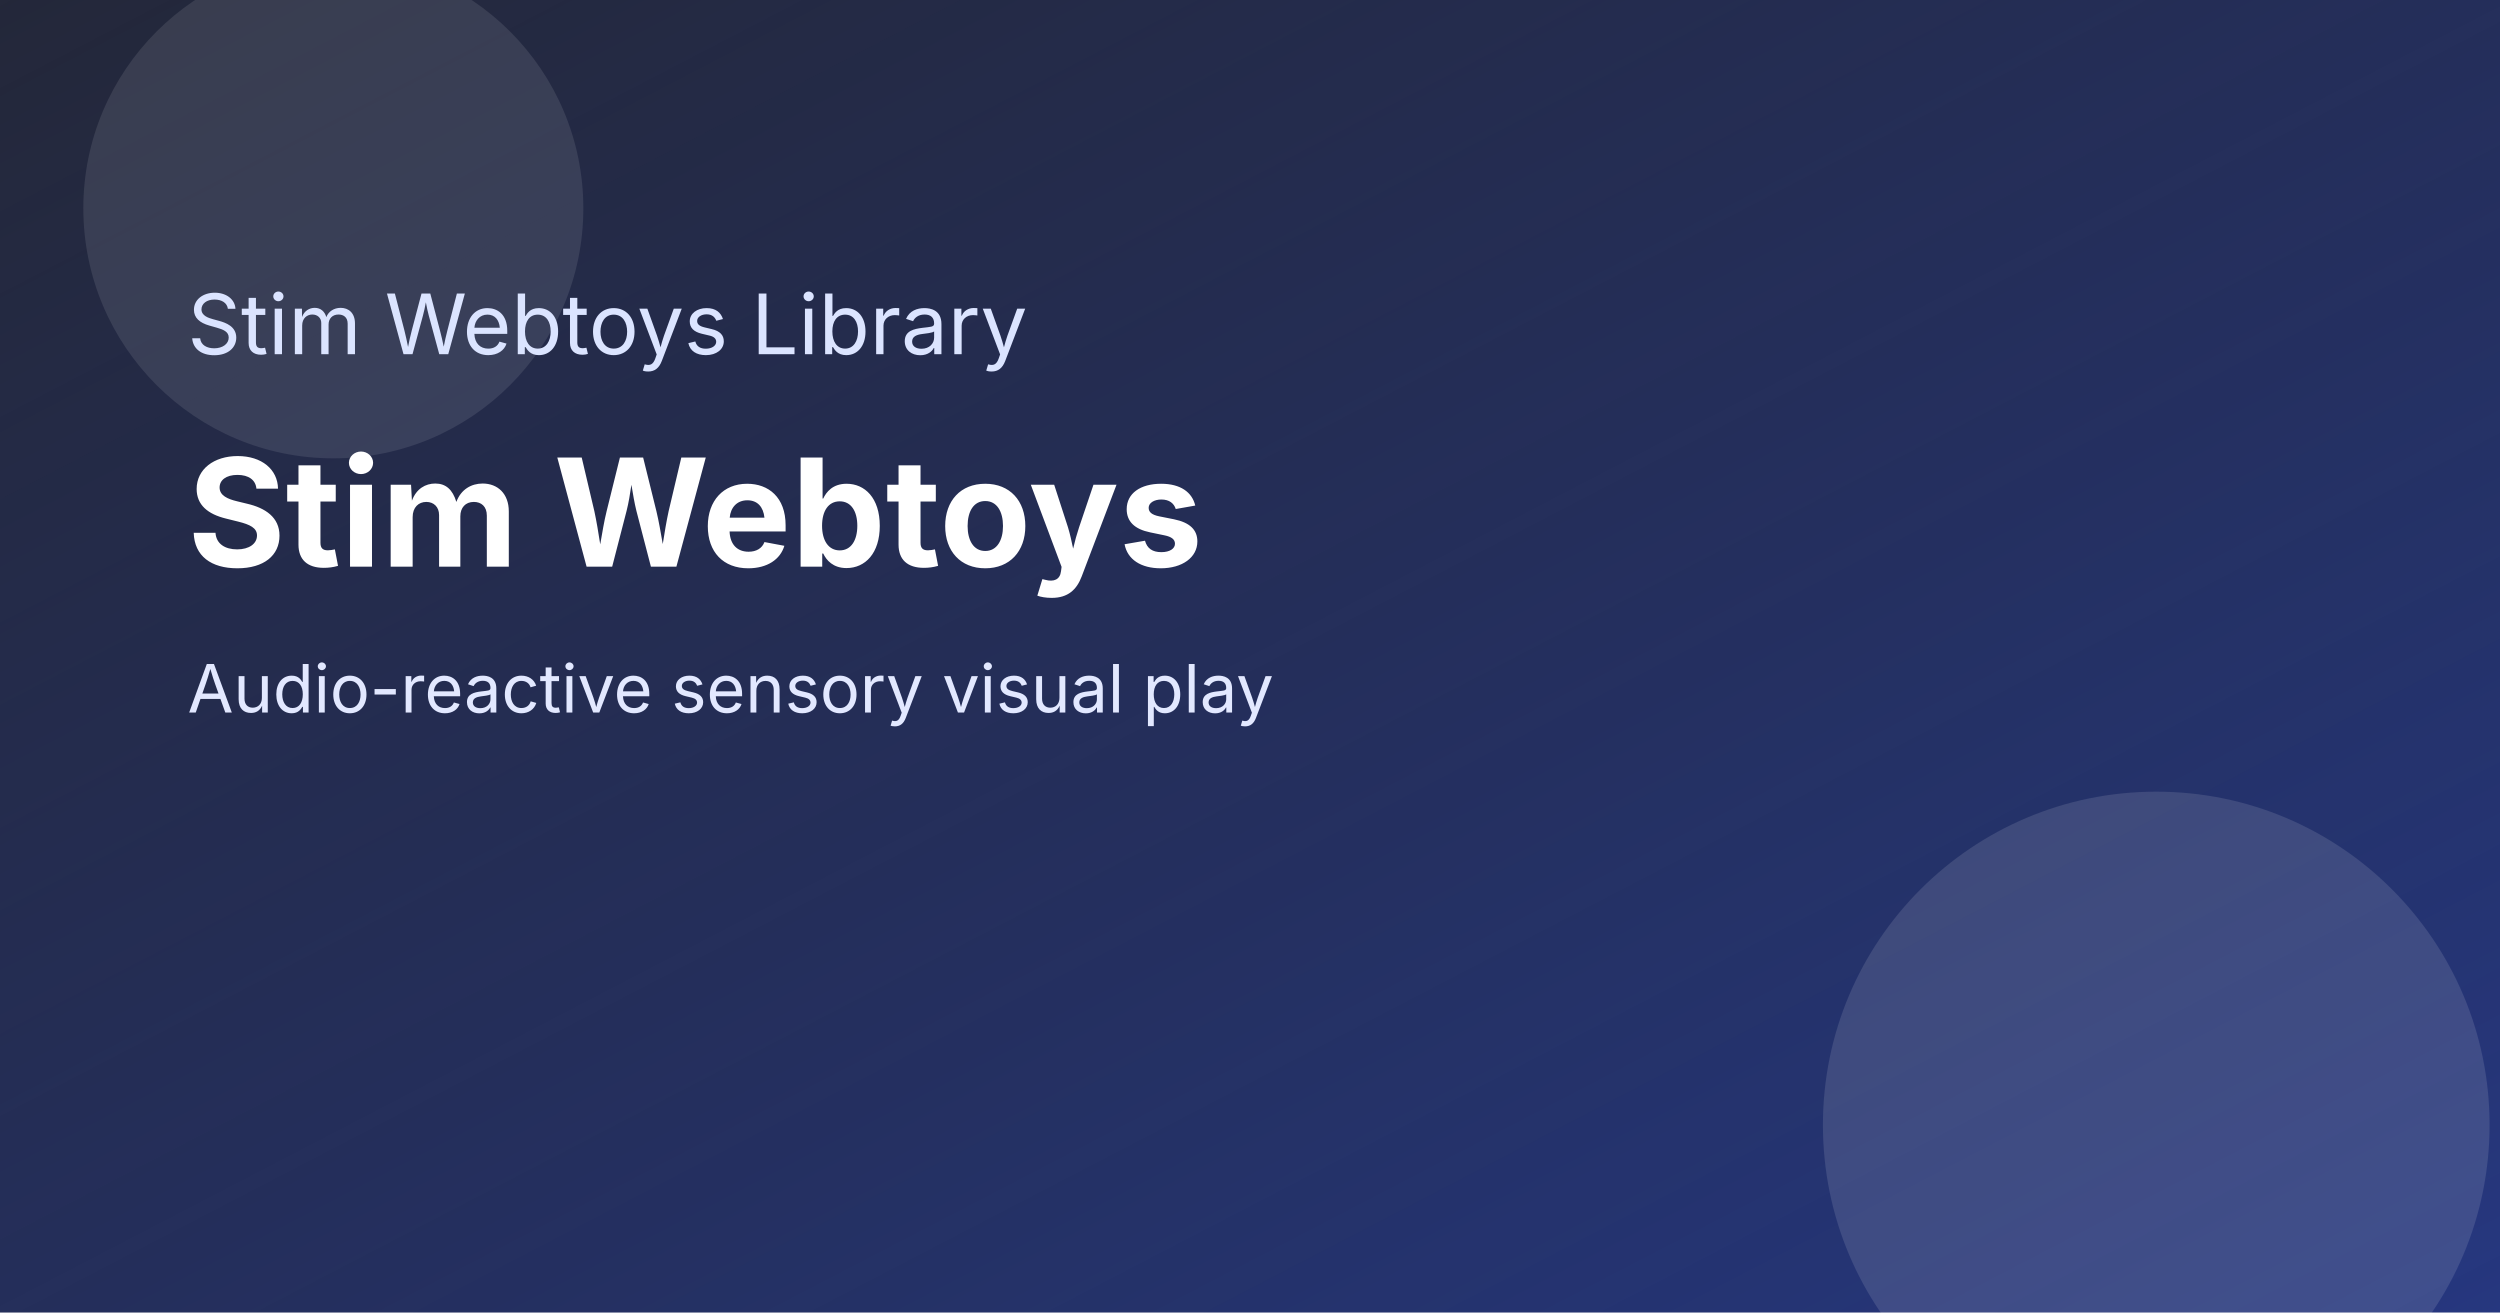
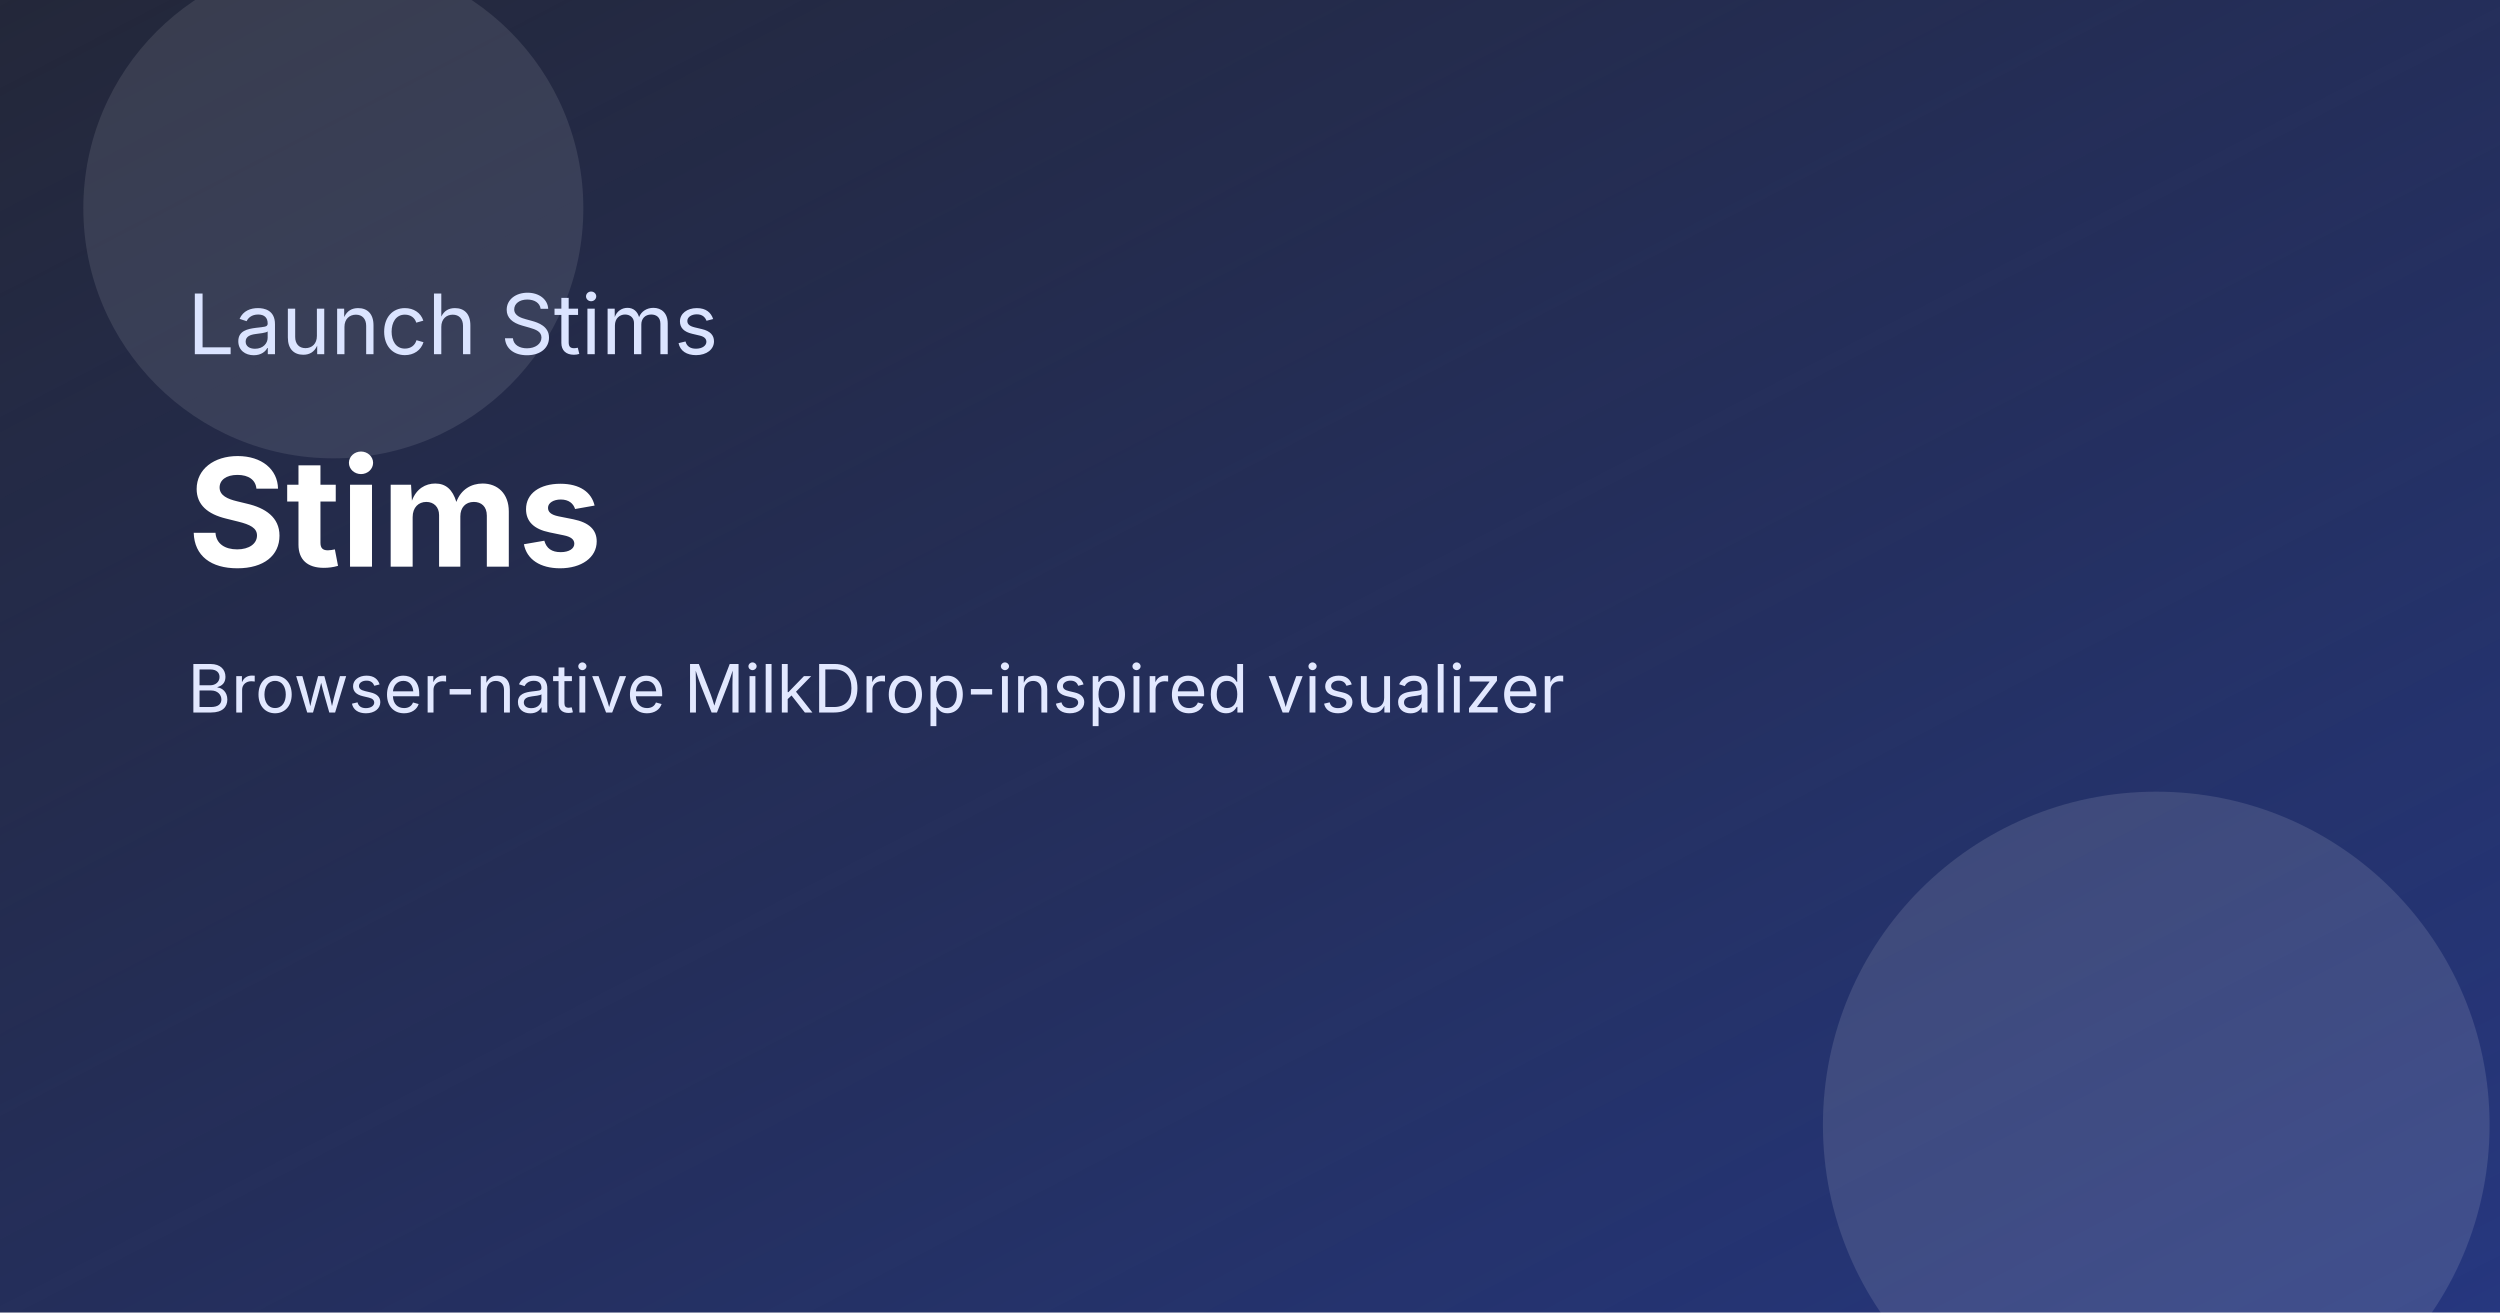
- <svg xmlns="http://www.w3.org/2000/svg" width="1200" height="630" viewBox="0 0 1200 630" role="img" aria-label="Stim Webtoys">
+ <svg xmlns="http://www.w3.org/2000/svg" width="1200" height="630" viewBox="0 0 1200 630" role="img" aria-label="Stims">
  <defs>
    <linearGradient id="bg" x1="0" y1="0" x2="1" y2="1">
      <stop offset="0%" stop-color="#0b1024" />
      <stop offset="100%" stop-color="#26377f" />
    </linearGradient>
    <linearGradient id="shine" x1="0" y1="0" x2="1" y2="1">
      <stop offset="0%" stop-color="rgba(255,255,255,0.25)" />
      <stop offset="100%" stop-color="rgba(255,255,255,0)" />
    </linearGradient>
  </defs>
  <rect width="1200" height="630" fill="url(#bg)" />
  <rect x="0" y="0" width="1200" height="630" fill="url(#shine)" opacity="0.4" />
  <circle cx="1035" cy="540" r="160" fill="rgba(255,255,255,0.12)" />
  <circle cx="160" cy="100" r="120" fill="rgba(255,255,255,0.1)" />
-   <text x="90" y="170" font-size="40" fill="#dbe4ff" font-family="Inter, Arial, sans-serif">Stim Webtoys Library</text>
-   <text x="90" y="272" font-size="72" font-weight="700" fill="#ffffff" font-family="Inter, Arial, sans-serif">Stim Webtoys</text>
-   <text x="90" y="342" font-size="32" fill="#e2e8ff" font-family="Inter, Arial, sans-serif">Audio-reactive sensory visual play</text>
+   <text x="90" y="170" font-size="40" fill="#dbe4ff" font-family="Inter, Arial, sans-serif">Launch Stims</text>
+   <text x="90" y="272" font-size="72" font-weight="700" fill="#ffffff" font-family="Inter, Arial, sans-serif">Stims</text>
+   <text x="90" y="342" font-size="32" fill="#e2e8ff" font-family="Inter, Arial, sans-serif">Browser-native MilkDrop-inspired visualizer</text>
</svg>
